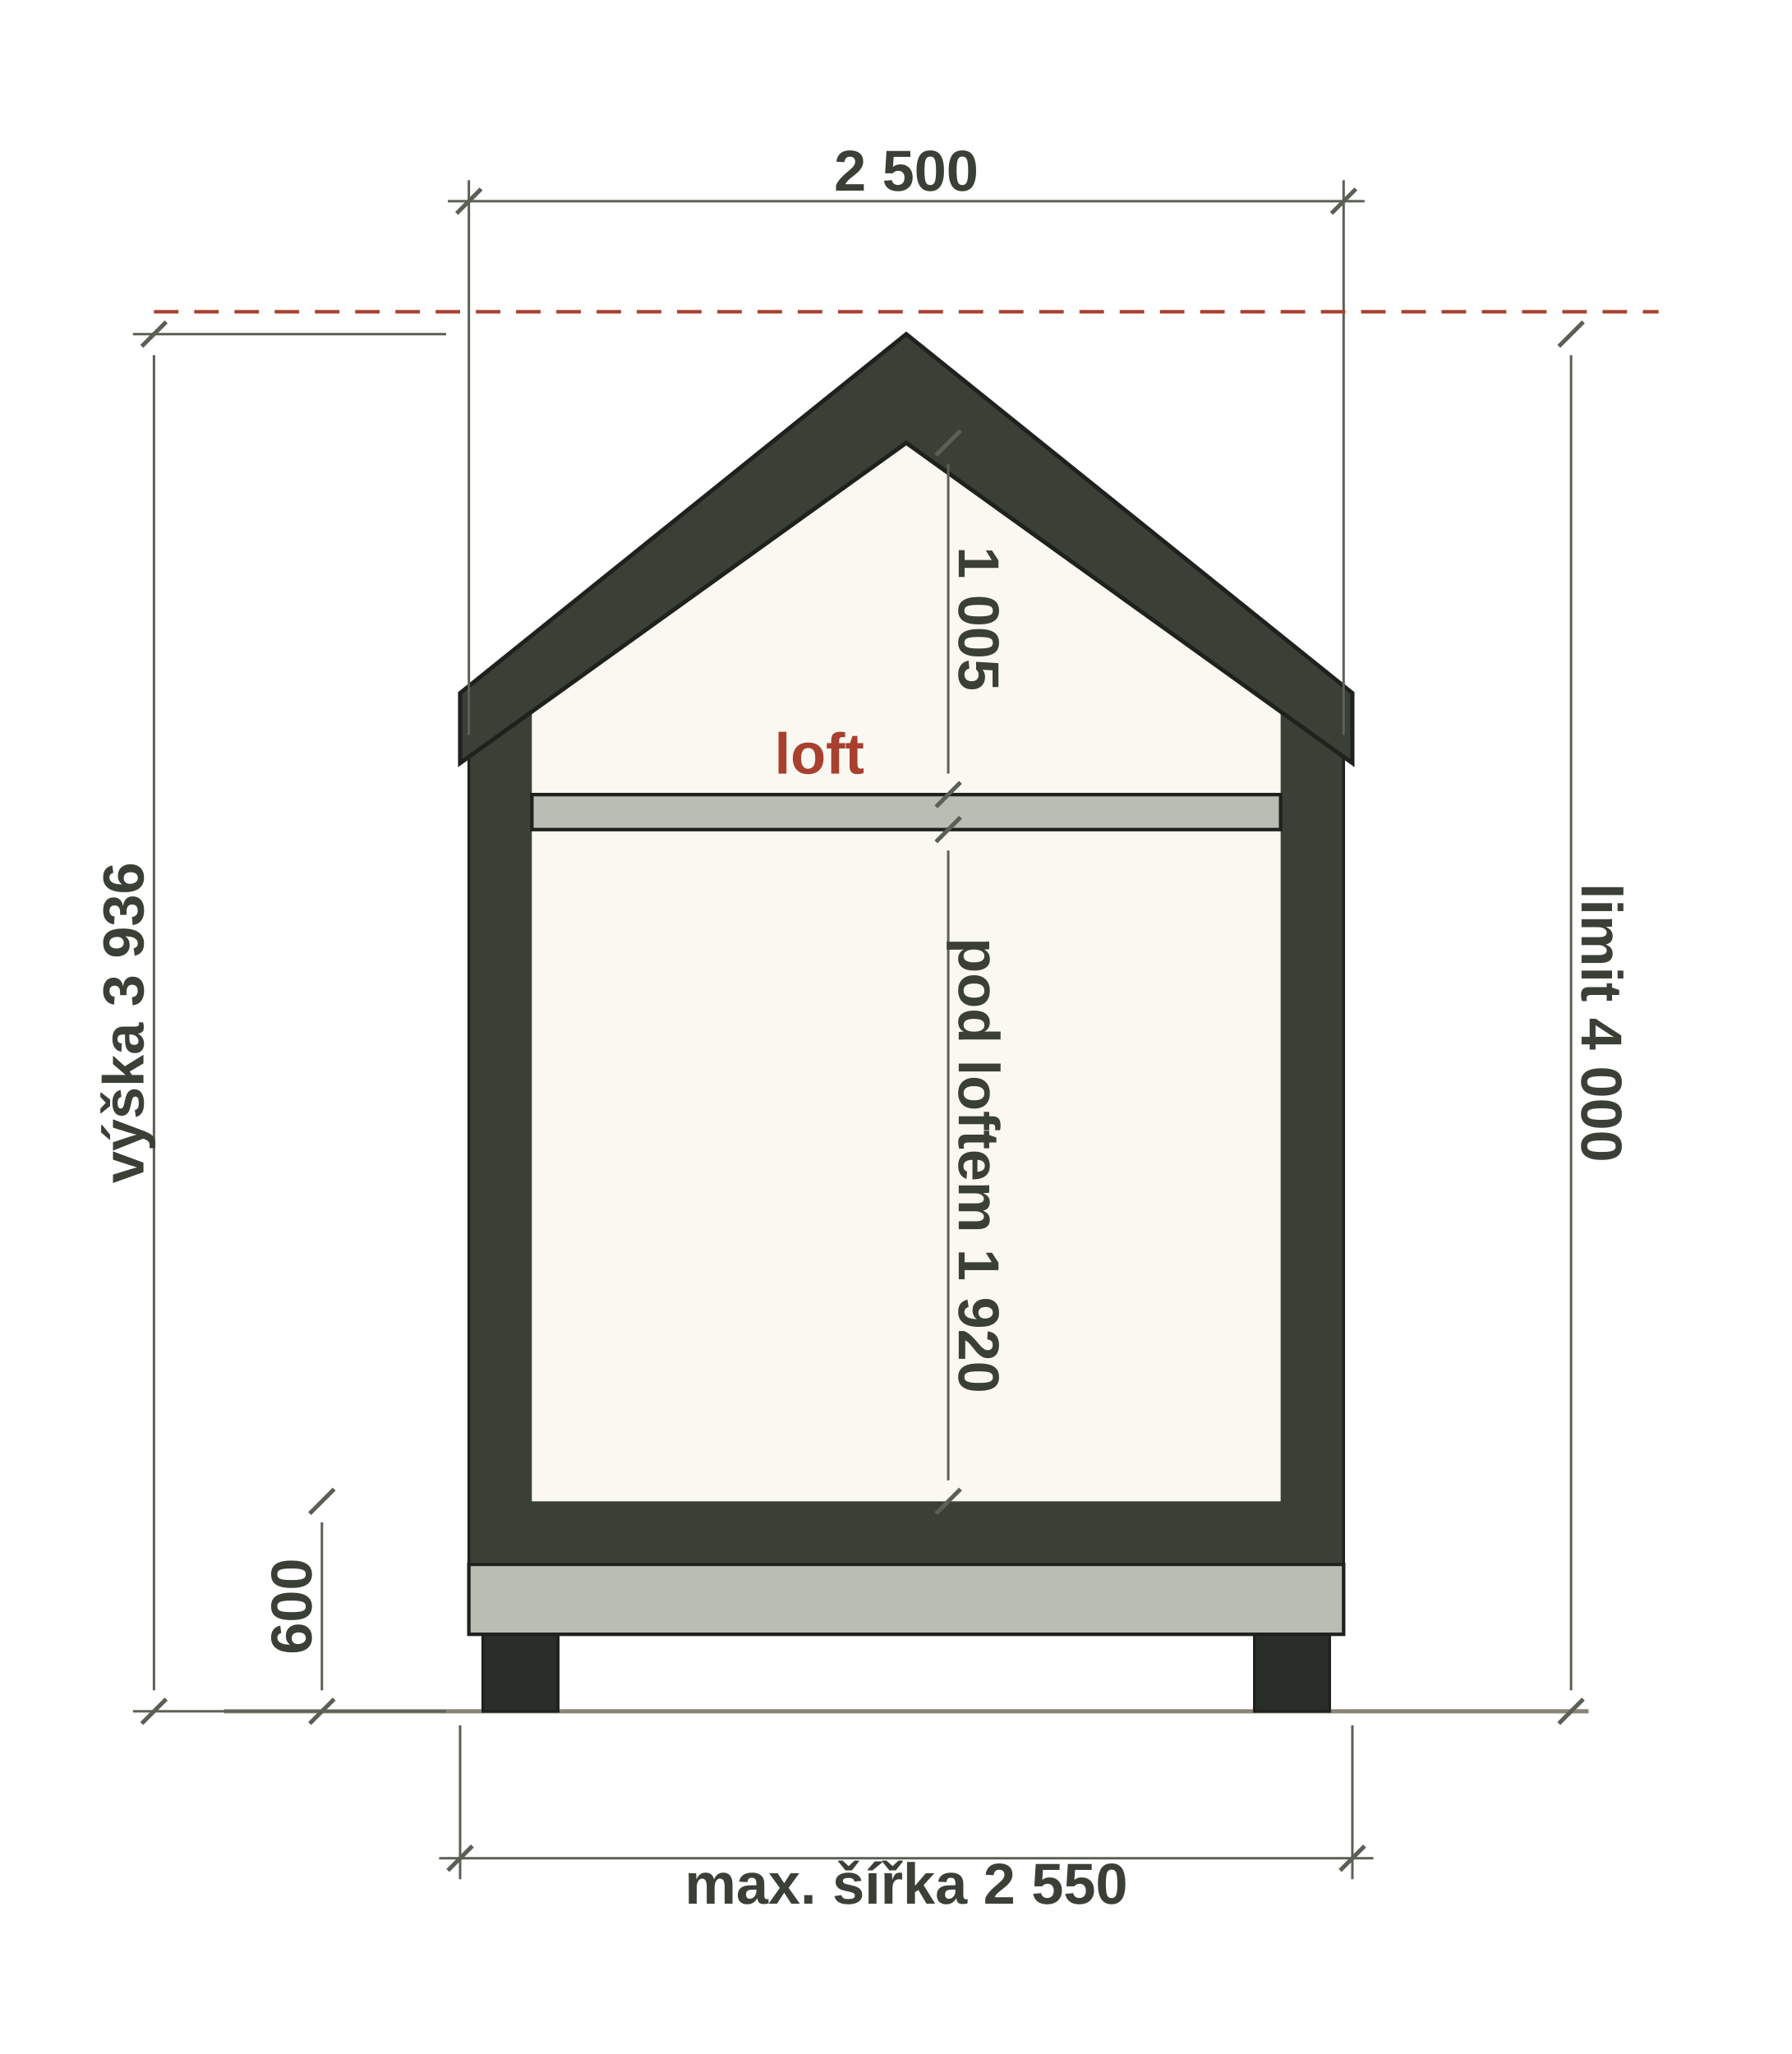
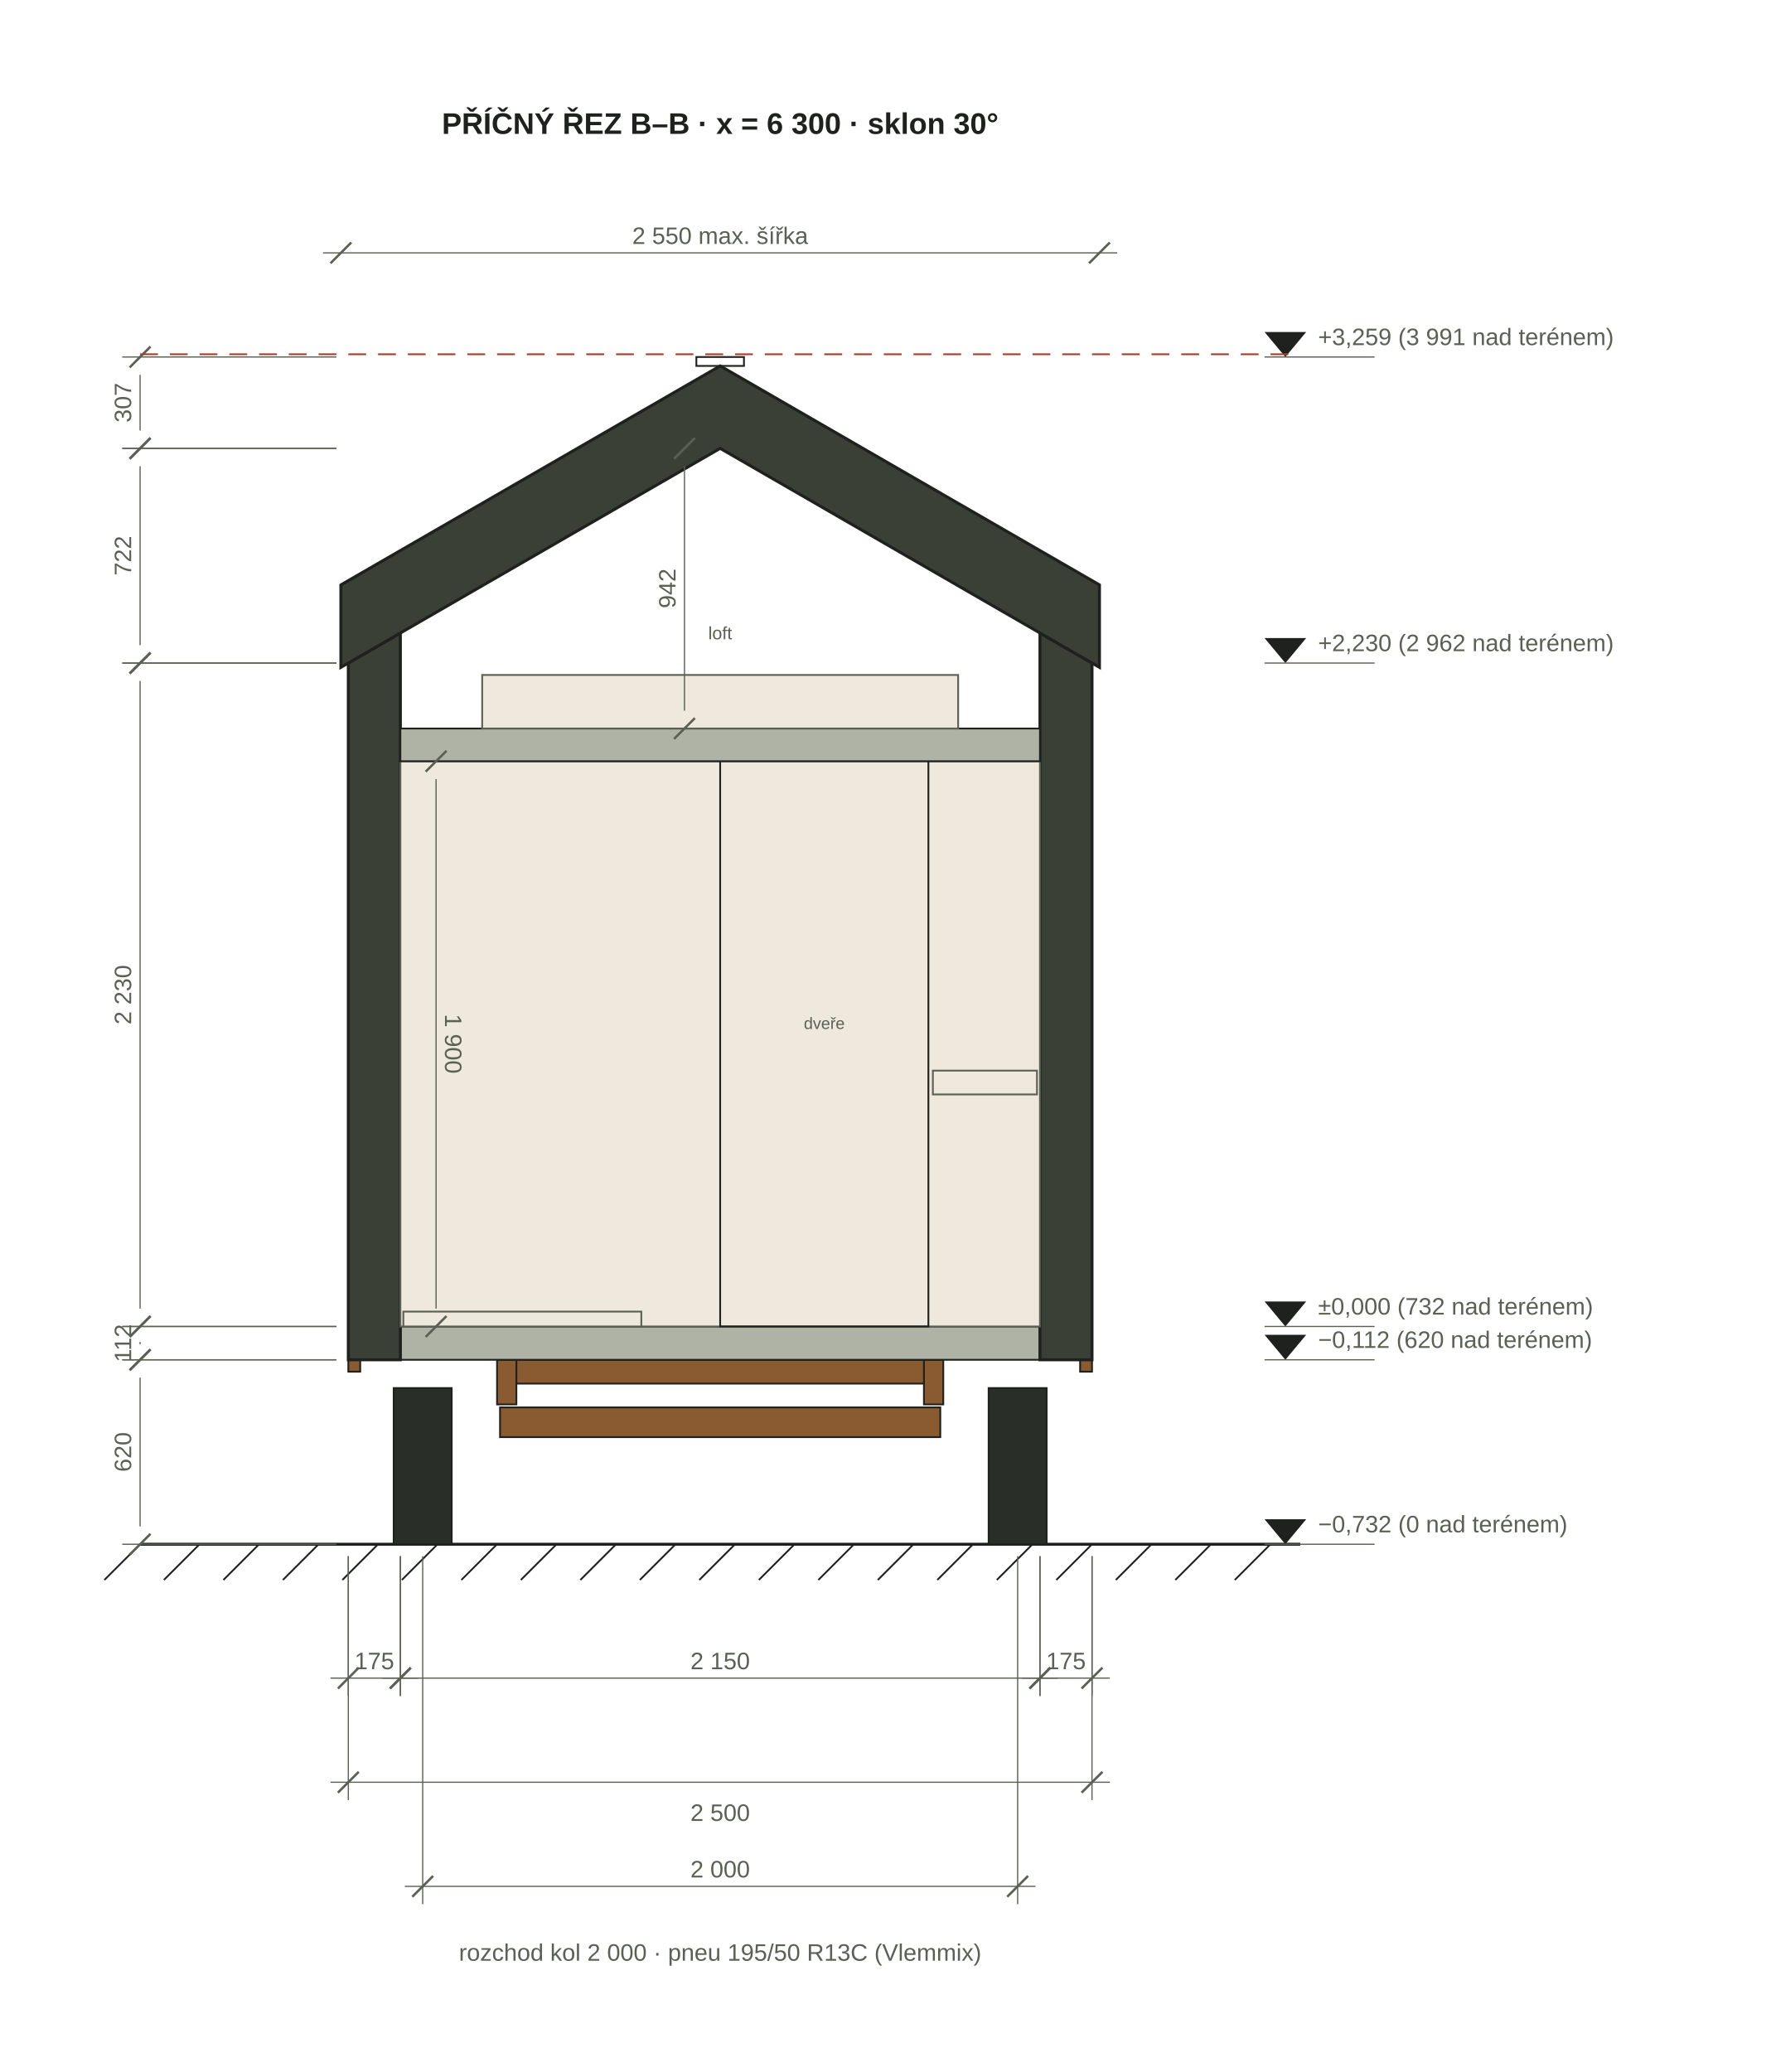
- <svg xmlns="http://www.w3.org/2000/svg" viewBox="-1340 -4891 5120 5870.5" class="dwg" style="background:#FBF8F2" role="img" aria-label="">
+ <svg xmlns="http://www.w3.org/2000/svg" viewBox="-1170 -5190.8 5968 6964.8" width="119.4mm" height="139.3mm" class="dwg" role="img" aria-label="Dům M v2 – Příčný řez B–B">
  <style>
- .ln{fill:none;stroke:#1E211D;stroke-width:22;stroke-linejoin:round}.thin{fill:none;stroke:#1E211D;stroke-width:9}
- .wall{fill:#3A4036;stroke:#1E211D;stroke-width:8}.body{fill:#E9DCC6;stroke:#1E211D;stroke-width:18}
- .roof{fill:#3A4036;stroke:#1E211D;stroke-width:12}.steel{fill:#B9BDB4;stroke:#1E211D;stroke-width:10}
- .wheel{fill:#2A2E28;stroke:#1E211D;stroke-width:8}.glass{fill:#CFE0E6;stroke:#1E211D;stroke-width:9}
- .fur{fill:#F6F1E8;stroke:#8C8577;stroke-width:8}.room{fill:#FBF8F2}
- .dim,.tick{fill:none;stroke:#5A6054;stroke-width:7}.tick{stroke-width:12}.grd{fill:none;stroke:#8C8577;stroke-width:12}
- .hl{fill:none;stroke:#A8402F;stroke-width:10;stroke-dasharray:70 45}
- text{font-family:Manrope,Arial,sans-serif;fill:#1E211D}.td{fill:#3A4036;font-weight:600}.tl{font-weight:700}
- .tm{fill:#5A6054}.tr{fill:#A8402F;font-weight:700}
+ .ln{fill:none;stroke:#1E211D;stroke-width:14}.thin{fill:none;stroke:#1E211D;stroke-width:6}
+ .cut{fill:#3A4036;stroke:#1E211D;stroke-width:10}.cutl{fill:#AEB3A5;stroke:#1E211D;stroke-width:6}
+ .steel{fill:#8A5A30;stroke:#1E211D;stroke-width:6}.wheel{fill:#2A2E28;stroke:#1E211D;stroke-width:6}
+ .glass{fill:#CFE0E6;stroke:#1E211D;stroke-width:6}.fur{fill:#EFE8DC;stroke:#5A6054;stroke-width:6}
+ .hid{fill:none;stroke:#5A6054;stroke-width:6;stroke-dasharray:40 30}.ax{fill:none;stroke:#8A5A30;stroke-width:5;stroke-dasharray:120 30 20 30}
+ .dim,.tick{fill:none;stroke:#5A6054;stroke-width:4}.tick{stroke-width:8}.lvl{fill:#1E211D}
+ .grd{fill:none;stroke:#1E211D;stroke-width:10}.lim{fill:none;stroke:#A8402F;stroke-width:6;stroke-dasharray:60 40}
+ text{font-family:Manrope,Arial,sans-serif;fill:#1E211D}.td{fill:#5A6054}.tl{font-weight:600}.tr{fill:#A8402F}
</style>
  <line class="grd" x1="-700" y1="0" x2="3200" y2="0" />
-   <rect class="wheel" x="40" y="-767" width="215" height="767" />
-   <rect class="wheel" x="2245" y="-767" width="215" height="767" />
-   <rect class="steel" x="0" y="-420" width="2500" height="200" />
-   <polygon class="wall" points="0,-420 2500,-420 2500,-2750 1250,-3625.3 0,-2750" />
-   <polygon class="room" points="180,-600 2320,-600 2320,-2876 1250,-3625.3 180,-2876" />
-   <polygon class="roof" points="-25,-2710 1250,-3625.3 2525,-2710 2525,-2910 1250,-3936 -25,-2910" />
-   <rect class="steel" x="180" y="-2620" width="2140" height="100" />
-   <text class="tr" x="1130" y="-2680" font-size="165" text-anchor="end">loft</text>
-   <line class="dim" x1="-25" y1="40" x2="-25" y2="480" />
-   <line class="dim" x1="2525" y1="40" x2="2525" y2="480" />
-   <line class="dim" x1="-85" y1="420" x2="2585" y2="420" />
-   <line class="tick" x1="-60" y1="455" x2="10" y2="385" />
-   <line class="tick" x1="2490" y1="455" x2="2560" y2="385" />
-   <text class="td" x="1250" y="550" font-size="165" text-anchor="middle">max. šířka 2 550</text>
-   <line class="dim" x1="0" y1="-2790" x2="0" y2="-4376" />
-   <line class="dim" x1="2500" y1="-2790" x2="2500" y2="-4376" />
-   <line class="dim" x1="-60" y1="-4316" x2="2560" y2="-4316" />
-   <line class="tick" x1="-35" y1="-4281" x2="35" y2="-4351" />
-   <line class="tick" x1="2465" y1="-4281" x2="2535" y2="-4351" />
-   <text class="td" x="1250" y="-4346" font-size="165" text-anchor="middle">2 500</text>
-   <line class="dim" x1="1370" y1="-660" x2="1370" y2="-2460" />
-   <line class="tick" x1="1335" y1="-565" x2="1405" y2="-635" />
-   <line class="tick" x1="1335" y1="-2485" x2="1405" y2="-2555" />
-   <text class="td" x="1400" y="-1560" font-size="165" text-anchor="middle" transform="rotate(90 1400 -1560)">pod loftem 1 920</text>
-   <line class="dim" x1="1370" y1="-2680" x2="1370" y2="-3565.3" />
-   <line class="tick" x1="1335" y1="-2585" x2="1405" y2="-2655" />
-   <line class="tick" x1="1335" y1="-3590.3" x2="1405" y2="-3660.3" />
-   <text class="td" x="1400" y="-3122.6" font-size="165" text-anchor="middle" transform="rotate(90 1400 -3122.6)">1 005</text>
-   <line class="dim" x1="-65" y1="0" x2="-960" y2="0" />
-   <line class="dim" x1="-65" y1="-3936" x2="-960" y2="-3936" />
-   <line class="dim" x1="-900" y1="-60" x2="-900" y2="-3876" />
-   <line class="tick" x1="-935" y1="35" x2="-865" y2="-35" />
-   <line class="tick" x1="-935" y1="-3901" x2="-865" y2="-3971" />
-   <text class="td" x="-930" y="-1968" font-size="165" text-anchor="middle" transform="rotate(-90 -930 -1968)">výška 3 936</text>
-   <line class="dim" x1="-420" y1="-60" x2="-420" y2="-540" />
-   <line class="tick" x1="-455" y1="35" x2="-385" y2="-35" />
-   <line class="tick" x1="-455" y1="-565" x2="-385" y2="-635" />
-   <text class="td" x="-450" y="-300" font-size="165" text-anchor="middle" transform="rotate(-90 -450 -300)">600</text>
-   <line class="dim" x1="3150" y1="-60" x2="3150" y2="-3876" />
-   <line class="tick" x1="3115" y1="35" x2="3185" y2="-35" />
-   <line class="tick" x1="3115" y1="-3901" x2="3185" y2="-3971" />
-   <text class="td" x="3180" y="-1968" font-size="165" text-anchor="middle" transform="rotate(90 3180 -1968)">limit 4 000</text>
-   <line class="hl" x1="-900" y1="-4000" x2="3400" y2="-4000" />
+   <line class="thin" x1="-700" y1="0" x2="-820" y2="120" />
+   <line class="thin" x1="-500" y1="0" x2="-620" y2="120" />
+   <line class="thin" x1="-300" y1="0" x2="-420" y2="120" />
+   <line class="thin" x1="-100" y1="0" x2="-220" y2="120" />
+   <line class="thin" x1="100" y1="0" x2="-20" y2="120" />
+   <line class="thin" x1="300" y1="0" x2="180" y2="120" />
+   <line class="thin" x1="500" y1="0" x2="380" y2="120" />
+   <line class="thin" x1="700" y1="0" x2="580" y2="120" />
+   <line class="thin" x1="900" y1="0" x2="780" y2="120" />
+   <line class="thin" x1="1100" y1="0" x2="980" y2="120" />
+   <line class="thin" x1="1300" y1="0" x2="1180" y2="120" />
+   <line class="thin" x1="1500" y1="0" x2="1380" y2="120" />
+   <line class="thin" x1="1700" y1="0" x2="1580" y2="120" />
+   <line class="thin" x1="1900" y1="0" x2="1780" y2="120" />
+   <line class="thin" x1="2100" y1="0" x2="1980" y2="120" />
+   <line class="thin" x1="2300" y1="0" x2="2180" y2="120" />
+   <line class="thin" x1="2500" y1="0" x2="2380" y2="120" />
+   <line class="thin" x1="2700" y1="0" x2="2580" y2="120" />
+   <line class="thin" x1="2900" y1="0" x2="2780" y2="120" />
+   <line class="thin" x1="3100" y1="0" x2="2980" y2="120" />
+   <rect class="wheel" x="152.5" y="-525" width="195" height="525" />
+   <rect class="wheel" x="2152.5" y="-525" width="195" height="525" />
+   <rect class="steel" x="510" y="-460" width="1480" height="100" />
+   <rect class="steel" x="500" y="-620" width="65" height="150" />
+   <rect class="steel" x="1935" y="-620" width="65" height="150" />
+   <rect class="steel" x="0" y="-620" width="40" height="40" />
+   <rect class="steel" x="2460" y="-620" width="40" height="40" />
+   <rect class="steel" x="565" y="-620" width="1370" height="80" />
+   <rect class="cutl" x="175" y="-732" width="2150" height="112" />
+   <polygon class="cut" points="0,-620 175,-620 175,-3063 0,-2962" />
+   <polygon class="cut" points="2325,-620 2500,-620 2500,-2962 2325,-3063" />
+   <polygon class="cut" points="-25,-2947.6 1250,-3683.7 2525,-2947.6 2525,-3224.7 1250,-3960.8 -25,-3224.7" />
+   <rect class="thin" x="1170" y="-3990.8" width="160" height="30" />
+   <rect class="fur" x="175" y="-2632" width="2150" height="1900" />
+   <rect class="thin" x="1250" y="-2712" width="700" height="1980" />
+   <text class="td" x="1600" y="-1732" font-size="55" text-anchor="middle">dveře</text>
+   <rect class="fur" x="185" y="-782" width="800" height="50" />
+   <rect class="fur" x="1965" y="-1592" width="350" height="80" />
+   <rect class="cutl" x="175" y="-2742" width="2150" height="110" />
+   <rect class="fur" x="450" y="-2922" width="1600" height="180" />
+   <line class="dim" x1="1130" y1="-2802" x2="1130" y2="-3623.7" />
+   <line class="tick" x1="1095" y1="-2707" x2="1165" y2="-2777" />
+   <line class="tick" x1="1095" y1="-3648.7" x2="1165" y2="-3718.7" />
+   <text class="td" x="1100" y="-3212.8" font-size="80" text-anchor="middle" transform="rotate(-90 1100 -3212.8)">942</text>
+   <line class="dim" x1="295" y1="-792" x2="295" y2="-2572" />
+   <line class="tick" x1="260" y1="-697" x2="330" y2="-767" />
+   <line class="tick" x1="260" y1="-2597" x2="330" y2="-2667" />
+   <text class="td" x="325" y="-1682" font-size="80" text-anchor="middle" transform="rotate(90 325 -1682)">1 900</text>
+   <text class="td" x="1250" y="-3042" font-size="60" text-anchor="middle">loft</text>
+   <line class="dim" x1="-85" y1="-4340.8" x2="2585" y2="-4340.8" />
+   <line class="tick" x1="-60" y1="-4305.8" x2="10" y2="-4375.8" />
+   <line class="tick" x1="2490" y1="-4305.8" x2="2560" y2="-4375.8" />
+   <text class="td" x="1250" y="-4370.8" font-size="80" text-anchor="middle">2 550 max. šířka</text>
+   <line class="dim" x1="0" y1="40" x2="0" y2="510" />
+   <line class="dim" x1="175" y1="40" x2="175" y2="510" />
+   <line class="dim" x1="-60" y1="450" x2="235" y2="450" />
+   <line class="tick" x1="-35" y1="485" x2="35" y2="415" />
+   <line class="tick" x1="140" y1="485" x2="210" y2="415" />
+   <text class="td" x="87.5" y="420" font-size="80" text-anchor="middle">175</text>
+   <line class="dim" x1="175" y1="40" x2="175" y2="510" />
+   <line class="dim" x1="2325" y1="40" x2="2325" y2="510" />
+   <line class="dim" x1="115" y1="450" x2="2385" y2="450" />
+   <line class="tick" x1="140" y1="485" x2="210" y2="415" />
+   <line class="tick" x1="2290" y1="485" x2="2360" y2="415" />
+   <text class="td" x="1250" y="420" font-size="80" text-anchor="middle">2 150</text>
+   <line class="dim" x1="2325" y1="40" x2="2325" y2="510" />
+   <line class="dim" x1="2500" y1="40" x2="2500" y2="510" />
+   <line class="dim" x1="2265" y1="450" x2="2560" y2="450" />
+   <line class="tick" x1="2290" y1="485" x2="2360" y2="415" />
+   <line class="tick" x1="2465" y1="485" x2="2535" y2="415" />
+   <text class="td" x="2412.5" y="420" font-size="80" text-anchor="middle">175</text>
+   <line class="dim" x1="0" y1="40" x2="0" y2="860" />
+   <line class="dim" x1="2500" y1="40" x2="2500" y2="860" />
+   <line class="dim" x1="-60" y1="800" x2="2560" y2="800" />
+   <line class="tick" x1="-35" y1="835" x2="35" y2="765" />
+   <line class="tick" x1="2465" y1="835" x2="2535" y2="765" />
+   <text class="td" x="1250" y="930" font-size="80" text-anchor="middle">2 500</text>
+   <line class="dim" x1="250" y1="40" x2="250" y2="1210" />
+   <line class="dim" x1="2250" y1="40" x2="2250" y2="1210" />
+   <line class="dim" x1="190" y1="1150" x2="2310" y2="1150" />
+   <line class="tick" x1="215" y1="1185" x2="285" y2="1115" />
+   <line class="tick" x1="2215" y1="1185" x2="2285" y2="1115" />
+   <text class="td" x="1250" y="1120" font-size="80" text-anchor="middle">2 000</text>
+   <text class="td" x="1250" y="1400" font-size="80" text-anchor="middle">rozchod kol 2 000 · pneu 195/50 R13C (Vlemmix)</text>
+   <line class="dim" x1="-40" y1="0" x2="-760" y2="0" />
+   <line class="dim" x1="-40" y1="-620" x2="-760" y2="-620" />
+   <line class="dim" x1="-700" y1="-60" x2="-700" y2="-560" />
+   <line class="tick" x1="-735" y1="35" x2="-665" y2="-35" />
+   <line class="tick" x1="-735" y1="-585" x2="-665" y2="-655" />
+   <text class="td" x="-730" y="-310" font-size="80" text-anchor="middle" transform="rotate(-90 -730 -310)">620</text>
+   <line class="dim" x1="-40" y1="-620" x2="-760" y2="-620" />
+   <line class="dim" x1="-40" y1="-732" x2="-760" y2="-732" />
+   <line class="dim" x1="-700" y1="-680" x2="-700" y2="-672" />
+   <line class="tick" x1="-735" y1="-585" x2="-665" y2="-655" />
+   <line class="tick" x1="-735" y1="-697" x2="-665" y2="-767" />
+   <text class="td" x="-730" y="-676" font-size="80" text-anchor="middle" transform="rotate(-90 -730 -676)">112</text>
+   <line class="dim" x1="-40" y1="-732" x2="-760" y2="-732" />
+   <line class="dim" x1="-40" y1="-2962" x2="-760" y2="-2962" />
+   <line class="dim" x1="-700" y1="-792" x2="-700" y2="-2902" />
+   <line class="tick" x1="-735" y1="-697" x2="-665" y2="-767" />
+   <line class="tick" x1="-735" y1="-2927" x2="-665" y2="-2997" />
+   <text class="td" x="-730" y="-1847" font-size="80" text-anchor="middle" transform="rotate(-90 -730 -1847)">2 230</text>
+   <line class="dim" x1="-40" y1="-2962" x2="-760" y2="-2962" />
+   <line class="dim" x1="-40" y1="-3683.7" x2="-760" y2="-3683.7" />
+   <line class="dim" x1="-700" y1="-3022" x2="-700" y2="-3623.7" />
+   <line class="tick" x1="-735" y1="-2927" x2="-665" y2="-2997" />
+   <line class="tick" x1="-735" y1="-3648.7" x2="-665" y2="-3718.7" />
+   <text class="td" x="-730" y="-3322.8" font-size="80" text-anchor="middle" transform="rotate(-90 -730 -3322.8)">722</text>
+   <line class="dim" x1="-40" y1="-3683.7" x2="-760" y2="-3683.7" />
+   <line class="dim" x1="-40" y1="-3990.8" x2="-760" y2="-3990.8" />
+   <line class="dim" x1="-700" y1="-3743.7" x2="-700" y2="-3930.8" />
+   <line class="tick" x1="-735" y1="-3648.7" x2="-665" y2="-3718.7" />
+   <line class="tick" x1="-735" y1="-3955.8" x2="-665" y2="-4025.8" />
+   <text class="td" x="-730" y="-3837.3" font-size="80" text-anchor="middle" transform="rotate(-90 -730 -3837.3)">307</text>
+   <polygon class="lvl" points="3150,0 3080,-84 3220,-84" />
+   <line class="dim" x1="3080" y1="0" x2="3450" y2="0" />
+   <text class="td" x="3260" y="-40" font-size="80" text-anchor="start">−0,732  (0 nad terénem)</text>
+   <polygon class="lvl" points="3150,-620 3080,-704 3220,-704" />
+   <line class="dim" x1="3080" y1="-620" x2="3450" y2="-620" />
+   <text class="td" x="3260" y="-660" font-size="80" text-anchor="start">−0,112  (620 nad terénem)</text>
+   <polygon class="lvl" points="3150,-732 3080,-816 3220,-816" />
+   <line class="dim" x1="3080" y1="-732" x2="3450" y2="-732" />
+   <text class="td" x="3260" y="-772" font-size="80" text-anchor="start">±0,000  (732 nad terénem)</text>
+   <polygon class="lvl" points="3150,-2962 3080,-3046 3220,-3046" />
+   <line class="dim" x1="3080" y1="-2962" x2="3450" y2="-2962" />
+   <text class="td" x="3260" y="-3002" font-size="80" text-anchor="start">+2,230  (2 962 nad terénem)</text>
+   <polygon class="lvl" points="3150,-3990.8 3080,-4074.8 3220,-4074.8" />
+   <line class="dim" x1="3080" y1="-3990.8" x2="3450" y2="-3990.8" />
+   <text class="td" x="3260" y="-4030.8" font-size="80" text-anchor="start">+3,259  (3 991 nad terénem)</text>
+   <line class="lim" x1="-700" y1="-4000" x2="3200" y2="-4000" />
+   <text class="tl" x="1250" y="-4740.8" font-size="100" text-anchor="middle">PŘÍČNÝ ŘEZ B–B · x = 6 300 · sklon 30°</text>
</svg>
